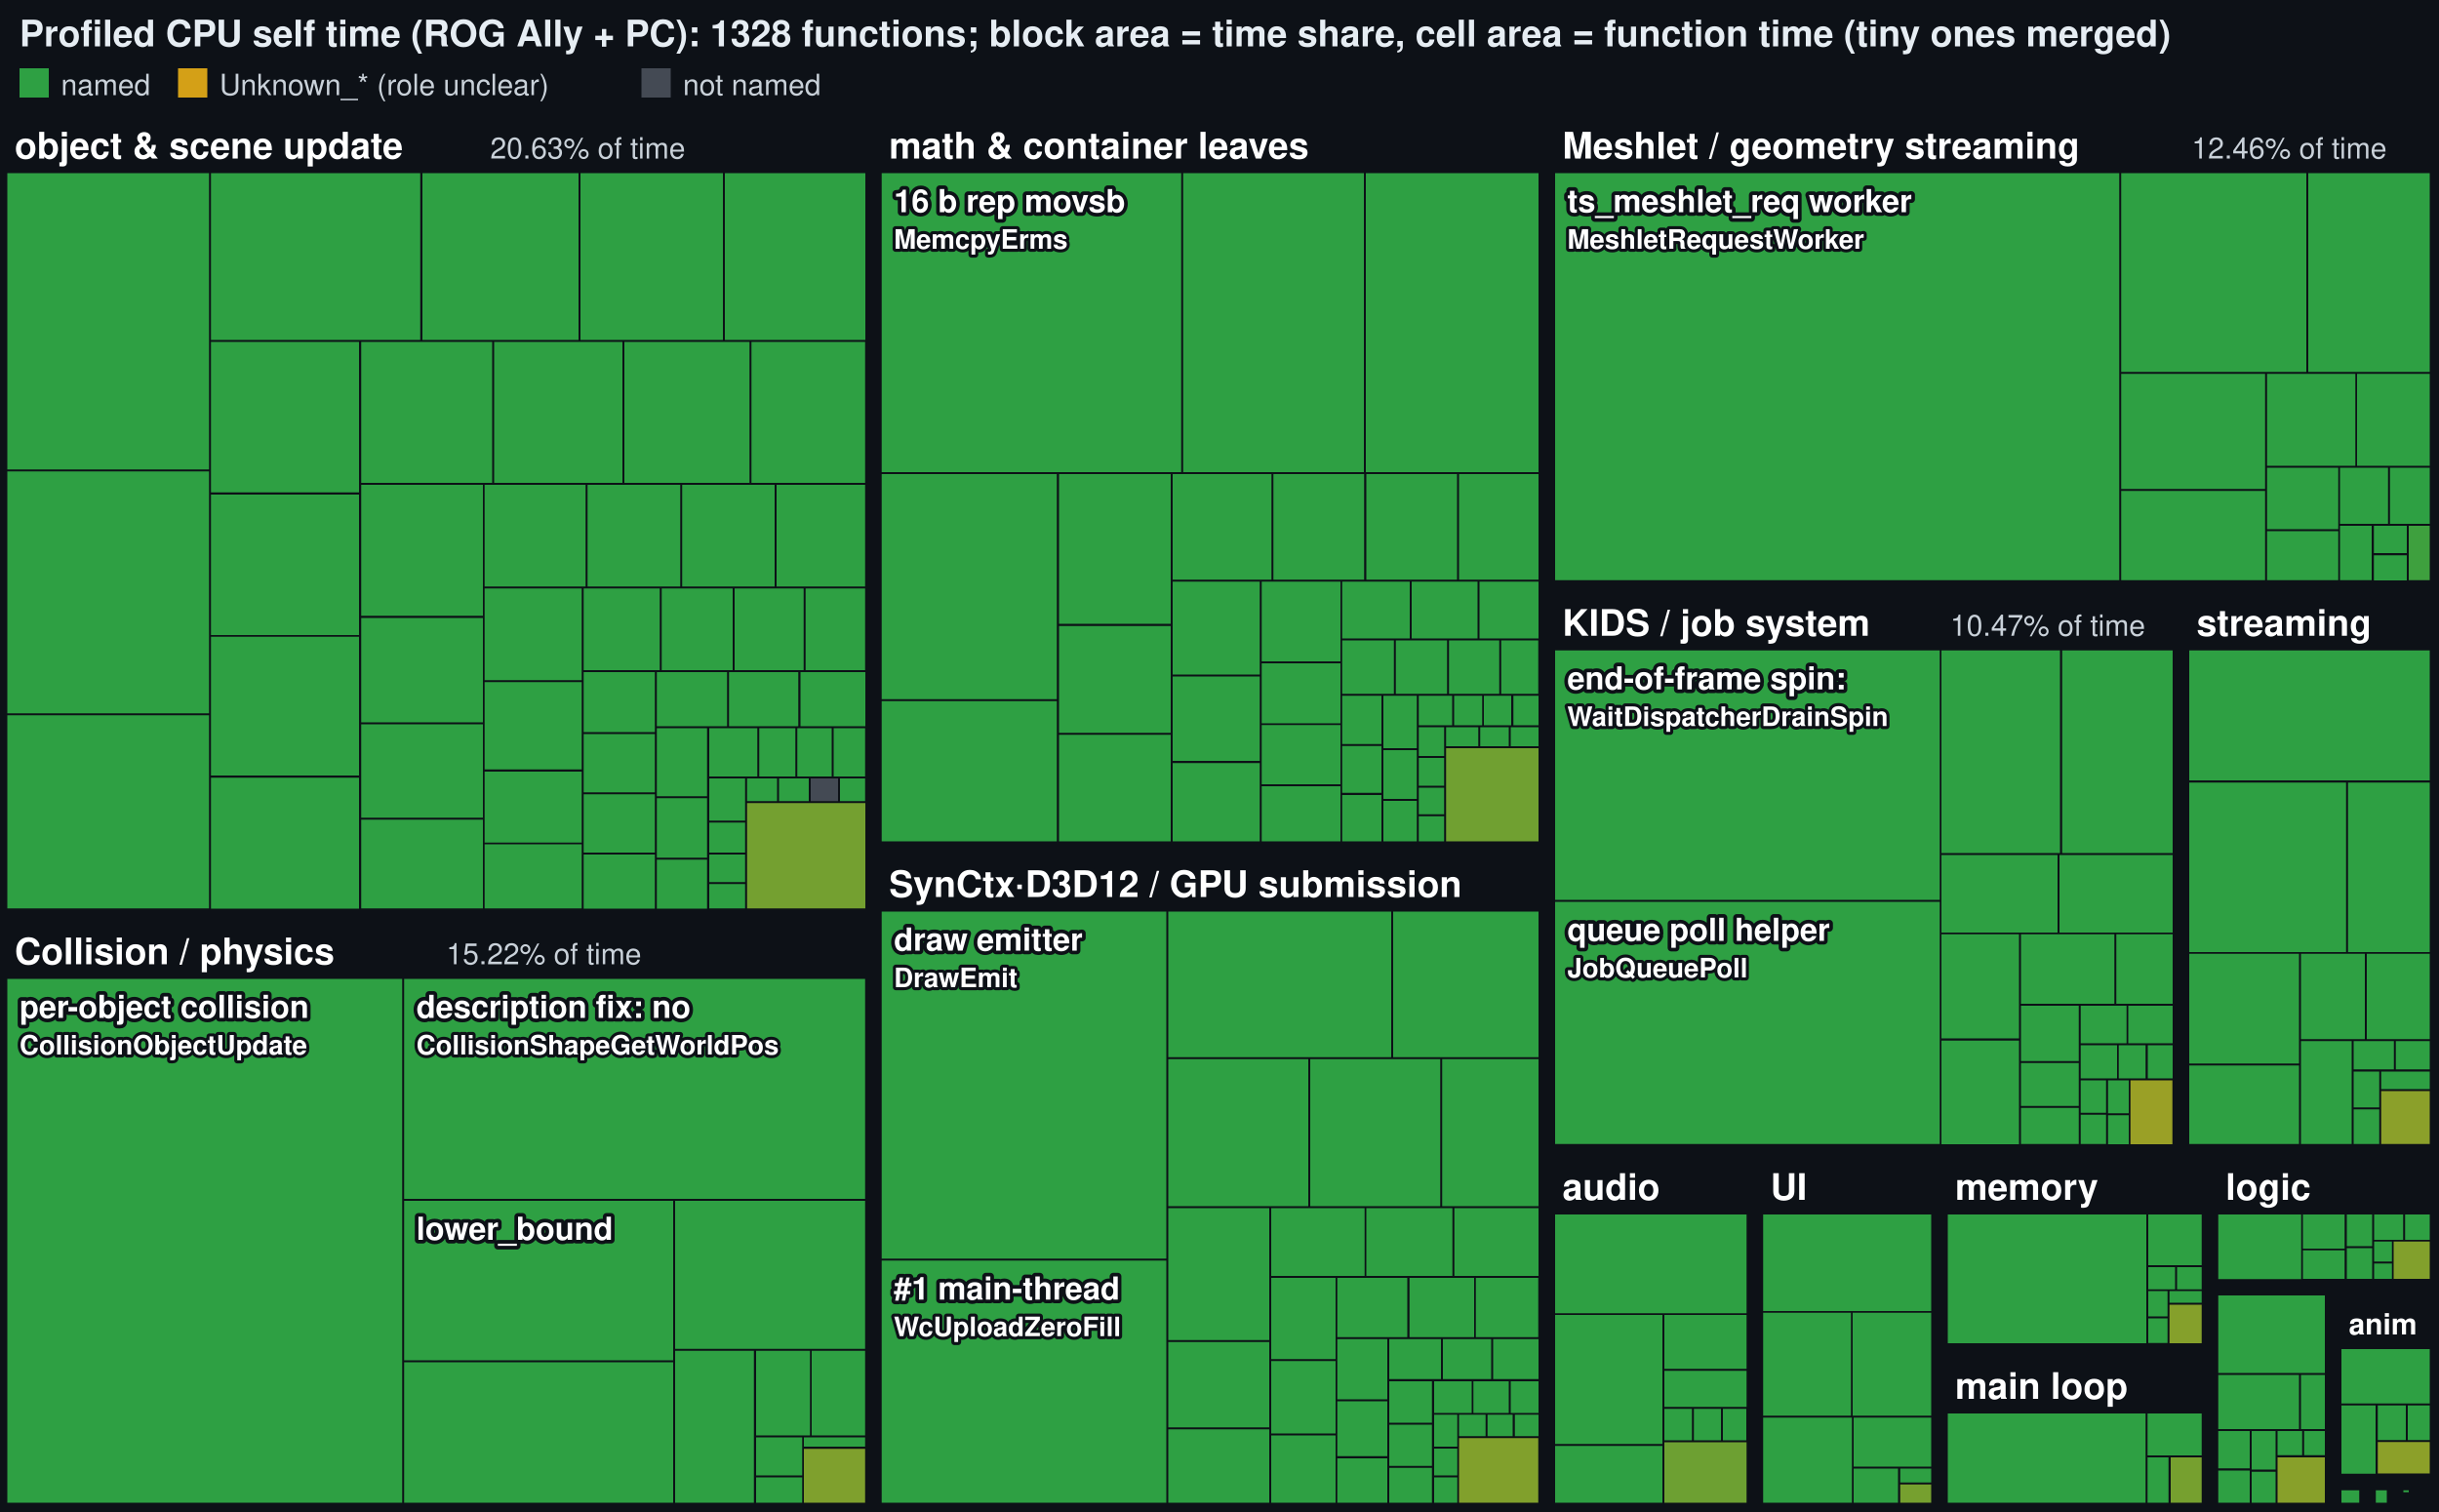
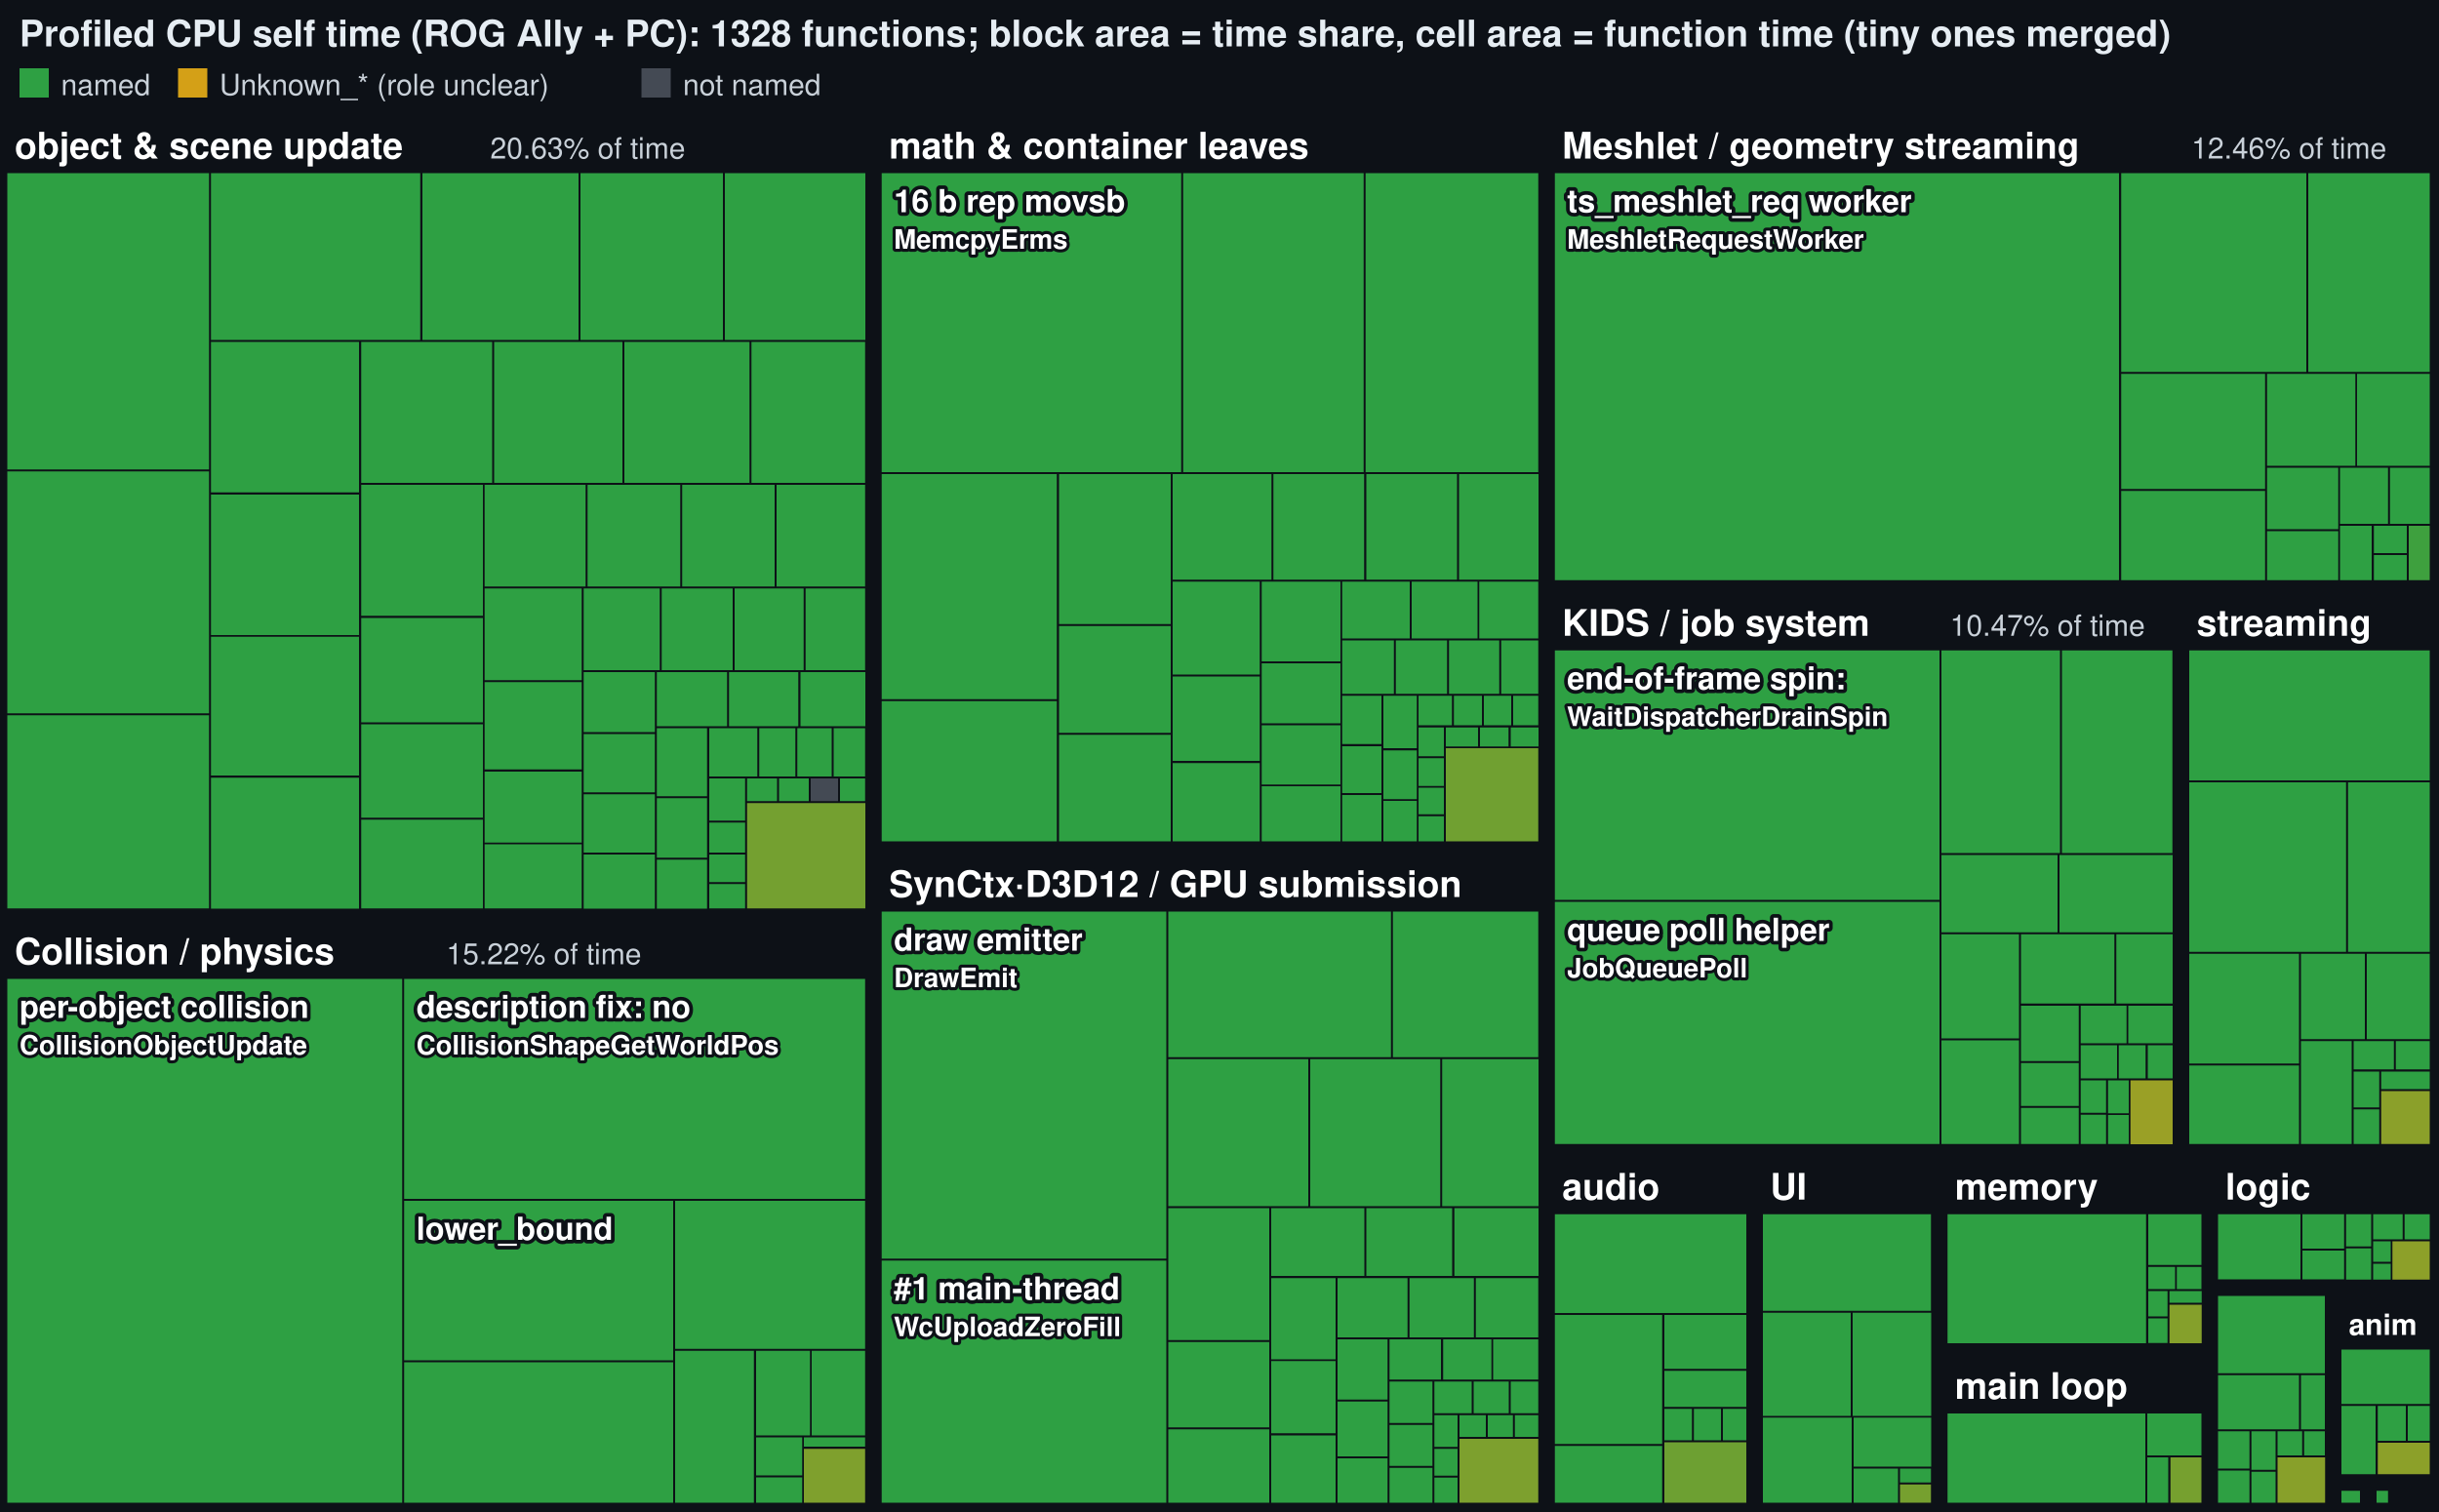
<svg xmlns="http://www.w3.org/2000/svg" viewBox="0 0 1000 620" style="width:100%;height:auto" font-family="Segoe UI,Helvetica,Arial,sans-serif">
  <rect width="100%" height="100%" fill="#0d1117" />
  <text x="8" y="19" fill="#e6edf3" font-size="15" font-weight="700">Profiled CPU self time (ROG Ally + PC): 1328 functions; block area = time share, cell area = function time (tiny ones merged)</text>
  <rect x="8" y="28" width="12" height="12" fill="#2ea043" />
  <text x="25" y="39" fill="#c9d1d9" font-size="12">named</text>
  <rect x="73" y="28" width="12" height="12" fill="#d4a017" />
  <text x="90" y="39" fill="#c9d1d9" font-size="12">Unknown_* (role unclear)</text>
  <rect x="263" y="28" width="12" height="12" fill="#444a54" />
  <text x="280" y="39" fill="#c9d1d9" font-size="12">not named</text>
-   <rect x="637.6" y="71.0" width="231.3" height="166.9" fill="#2ea043" />
-   <text x="642.6" y="87.0" fill="#fff" font-size="13" font-weight="600" stroke="#0d1117" stroke-width="3" stroke-linejoin="round" paint-order="stroke">ts_meshlet_req worker</text>
-   <text x="642.6" y="102.0" fill="#fff" font-size="11" font-weight="600" stroke="#0d1117" stroke-width="2.5" stroke-linejoin="round" paint-order="stroke">MeshletRequestWorker</text>
+   <rect x="637.5" y="71.0" width="231.3" height="166.9" fill="#2ea043" />
+   <text x="642.5" y="87.0" fill="#fff" font-size="13" font-weight="600" stroke="#0d1117" stroke-width="3" stroke-linejoin="round" paint-order="stroke">ts_meshlet_req worker</text>
+   <text x="642.5" y="102.0" fill="#fff" font-size="11" font-weight="600" stroke="#0d1117" stroke-width="2.5" stroke-linejoin="round" paint-order="stroke">MeshletRequestWorker</text>
  <rect x="869.7" y="71.0" width="75.9" height="81.5" fill="#2ea043" />
  <rect x="946.4" y="71.0" width="49.8" height="81.5" fill="#2ea043" />
  <rect x="869.7" y="153.3" width="59.0" height="47.2" fill="#2ea043" />
  <rect x="869.7" y="201.3" width="59.0" height="36.6" fill="#2ea043" />
  <rect x="929.5" y="153.3" width="36.2" height="37.7" fill="#2ea043" />
  <rect x="966.4" y="153.3" width="29.8" height="37.7" fill="#2ea043" />
  <rect x="929.5" y="191.8" width="29.2" height="25.2" fill="#2ea043" />
  <rect x="929.5" y="217.8" width="29.2" height="20.1" fill="#2ea043" />
  <rect x="959.4" y="191.8" width="19.7" height="23.0" fill="#2ea043" />
  <rect x="979.9" y="191.8" width="16.3" height="23.0" fill="#2ea043" />
  <rect x="959.4" y="215.6" width="13.0" height="22.3" fill="#2ea043" />
  <rect x="973.3" y="215.6" width="13.5" height="11.2" fill="#2ea043" />
-   <rect x="973.3" y="227.7" width="13.5" height="10.3" fill="#2ea043" />
+   <rect x="973.3" y="227.6" width="13.5" height="10.3" fill="#2ea043" />
  <rect x="987.6" y="215.6" width="8.6" height="22.3" fill="#3ea03e" />
-   <text x="640.6" y="65.0" fill="#fff" font-size="15" font-weight="700" stroke="#0d1117" stroke-width="3" stroke-linejoin="round" paint-order="stroke">Meshlet / geometry streaming</text>
-   <text x="898.6" y="65.0" fill="#c9d1d9" font-size="12" font-weight="400" stroke="#0d1117" stroke-width="3" stroke-linejoin="round" paint-order="stroke">12.46% of time</text>
+   <text x="640.5" y="65.0" fill="#fff" font-size="15" font-weight="700" stroke="#0d1117" stroke-width="3" stroke-linejoin="round" paint-order="stroke">Meshlet / geometry streaming</text>
+   <text x="898.5" y="65.0" fill="#c9d1d9" font-size="12" font-weight="400" stroke="#0d1117" stroke-width="3" stroke-linejoin="round" paint-order="stroke">12.46% of time</text>
  <rect x="3.0" y="401.4" width="161.9" height="214.8" fill="#2ea043" />
  <text x="8.0" y="417.4" fill="#fff" font-size="13" font-weight="600" stroke="#0d1117" stroke-width="3" stroke-linejoin="round" paint-order="stroke">per-object collision</text>
  <text x="8.0" y="432.4" fill="#fff" font-size="11" font-weight="600" stroke="#0d1117" stroke-width="2.5" stroke-linejoin="round" paint-order="stroke">CollisionObjectUpdate</text>
  <rect x="165.7" y="401.4" width="189.0" height="90.2" fill="#2ea043" />
  <text x="170.7" y="417.4" fill="#fff" font-size="13" font-weight="600" stroke="#0d1117" stroke-width="3" stroke-linejoin="round" paint-order="stroke">description fix: no</text>
  <text x="170.7" y="432.4" fill="#fff" font-size="11" font-weight="600" stroke="#0d1117" stroke-width="2.5" stroke-linejoin="round" paint-order="stroke">CollisionShapeGetWorldPos</text>
  <rect x="165.7" y="492.4" width="110.3" height="65.4" fill="#2ea043" />
  <text x="170.7" y="508.4" fill="#fff" font-size="13" font-weight="600" stroke="#0d1117" stroke-width="3" stroke-linejoin="round" paint-order="stroke">lower_bound</text>
  <rect x="165.7" y="558.6" width="110.3" height="57.6" fill="#2ea043" />
  <rect x="276.8" y="492.4" width="77.9" height="60.7" fill="#2ea043" />
  <rect x="276.8" y="553.9" width="32.3" height="62.3" fill="#2ea043" />
  <rect x="310.0" y="553.9" width="22.1" height="34.7" fill="#2ea043" />
  <rect x="332.8" y="553.9" width="21.9" height="34.7" fill="#2ea043" />
  <rect x="310.0" y="589.4" width="18.9" height="15.6" fill="#2ea043" />
  <rect x="310.0" y="605.8" width="18.9" height="10.4" fill="#2ea043" />
  <rect x="329.6" y="589.4" width="25.1" height="3.8" fill="#2ea043" />
  <rect x="329.6" y="594.1" width="25.1" height="22.1" fill="#7fa02d" />
  <text x="6.0" y="395.4" fill="#fff" font-size="15" font-weight="700" stroke="#0d1117" stroke-width="3" stroke-linejoin="round" paint-order="stroke">Collision / physics</text>
  <text x="183.0" y="395.4" fill="#c9d1d9" font-size="12" font-weight="400" stroke="#0d1117" stroke-width="3" stroke-linejoin="round" paint-order="stroke">15.22% of time</text>
  <rect x="361.5" y="373.8" width="116.7" height="142.3" fill="#2ea043" />
  <text x="366.5" y="389.8" fill="#fff" font-size="13" font-weight="600" stroke="#0d1117" stroke-width="3" stroke-linejoin="round" paint-order="stroke">draw emitter</text>
  <text x="366.5" y="404.8" fill="#fff" font-size="11" font-weight="600" stroke="#0d1117" stroke-width="2.5" stroke-linejoin="round" paint-order="stroke">DrawEmit</text>
  <rect x="361.5" y="516.9" width="116.7" height="99.3" fill="#2ea043" />
  <text x="366.5" y="532.9" fill="#fff" font-size="13" font-weight="600" stroke="#0d1117" stroke-width="3" stroke-linejoin="round" paint-order="stroke">#1 main-thread</text>
  <text x="366.5" y="547.9" fill="#fff" font-size="11" font-weight="600" stroke="#0d1117" stroke-width="2.5" stroke-linejoin="round" paint-order="stroke">WcUploadZeroFill</text>
-   <rect x="479.0" y="373.8" width="91.4" height="59.7" fill="#2ea043" />
-   <rect x="571.2" y="373.8" width="59.6" height="59.7" fill="#2ea043" />
+   <rect x="479.0" y="373.8" width="91.3" height="59.7" fill="#2ea043" />
+   <rect x="571.1" y="373.8" width="59.6" height="59.7" fill="#2ea043" />
  <rect x="479.0" y="434.3" width="57.4" height="60.3" fill="#2ea043" />
  <rect x="537.2" y="434.3" width="53.3" height="60.3" fill="#2ea043" />
  <rect x="591.3" y="434.3" width="39.5" height="60.3" fill="#2ea043" />
  <rect x="479.0" y="495.4" width="41.4" height="54.1" fill="#2ea043" />
  <rect x="479.0" y="550.3" width="41.4" height="35.0" fill="#2ea043" />
  <rect x="479.0" y="586.1" width="41.4" height="30.1" fill="#2ea043" />
-   <rect x="521.2" y="495.4" width="38.3" height="27.8" fill="#2ea043" />
-   <rect x="560.2" y="495.4" width="35.3" height="27.8" fill="#2ea043" />
+   <rect x="521.2" y="495.4" width="38.2" height="27.8" fill="#2ea043" />
+   <rect x="560.2" y="495.4" width="35.2" height="27.8" fill="#2ea043" />
  <rect x="596.3" y="495.4" width="34.5" height="27.8" fill="#2ea043" />
-   <rect x="521.2" y="524.0" width="26.4" height="33.3" fill="#2ea043" />
-   <rect x="521.2" y="558.1" width="26.4" height="29.7" fill="#2ea043" />
+   <rect x="521.2" y="524.1" width="26.4" height="33.3" fill="#2ea043" />
+   <rect x="521.2" y="558.1" width="26.4" height="29.6" fill="#2ea043" />
  <rect x="521.2" y="588.6" width="26.4" height="27.6" fill="#2ea043" />
-   <rect x="548.3" y="524.0" width="28.7" height="24.3" fill="#2ea043" />
-   <rect x="577.9" y="524.0" width="26.5" height="24.3" fill="#2ea043" />
-   <rect x="605.1" y="524.0" width="25.6" height="24.3" fill="#2ea043" />
-   <rect x="548.3" y="549.1" width="20.5" height="24.7" fill="#2ea043" />
-   <rect x="548.3" y="574.6" width="20.5" height="22.5" fill="#2ea043" />
-   <rect x="548.3" y="598.0" width="20.5" height="18.2" fill="#2ea043" />
-   <rect x="569.6" y="549.1" width="21.2" height="16.4" fill="#2ea043" />
-   <rect x="591.6" y="549.1" width="19.8" height="16.4" fill="#2ea043" />
-   <rect x="612.2" y="549.1" width="18.6" height="16.4" fill="#2ea043" />
-   <rect x="569.6" y="566.4" width="17.5" height="17.0" fill="#2ea043" />
-   <rect x="569.6" y="584.2" width="17.5" height="16.9" fill="#2ea043" />
-   <rect x="569.6" y="601.9" width="17.5" height="14.3" fill="#2ea043" />
-   <rect x="588.0" y="566.4" width="15.4" height="13.0" fill="#2ea043" />
-   <rect x="604.1" y="566.4" width="14.5" height="13.0" fill="#2ea043" />
-   <rect x="619.4" y="566.4" width="11.4" height="13.0" fill="#2ea043" />
-   <rect x="588.0" y="580.1" width="9.5" height="13.1" fill="#2ea043" />
-   <rect x="588.0" y="594.0" width="9.5" height="11.0" fill="#2ea043" />
-   <rect x="588.0" y="605.8" width="9.5" height="10.4" fill="#2ea043" />
-   <rect x="598.2" y="580.1" width="10.9" height="8.8" fill="#2ea043" />
-   <rect x="609.9" y="580.1" width="10.3" height="8.8" fill="#2ea043" />
-   <rect x="621.1" y="580.1" width="9.7" height="8.8" fill="#2ea043" />
-   <rect x="598.2" y="589.7" width="32.5" height="26.5" fill="#81a02c" />
+   <rect x="548.4" y="524.1" width="28.7" height="24.3" fill="#2ea043" />
+   <rect x="577.9" y="524.1" width="26.4" height="24.3" fill="#2ea043" />
+   <rect x="605.1" y="524.1" width="25.6" height="24.3" fill="#2ea043" />
+   <rect x="548.4" y="549.2" width="20.5" height="24.7" fill="#2ea043" />
+   <rect x="548.4" y="574.7" width="20.5" height="22.5" fill="#2ea043" />
+   <rect x="548.4" y="598.0" width="20.5" height="18.2" fill="#2ea043" />
+   <rect x="569.7" y="549.2" width="21.1" height="16.5" fill="#2ea043" />
+   <rect x="591.7" y="549.2" width="19.8" height="16.5" fill="#2ea043" />
+   <rect x="612.2" y="549.2" width="18.5" height="16.5" fill="#2ea043" />
+   <rect x="569.7" y="566.5" width="17.6" height="17.0" fill="#2ea043" />
+   <rect x="569.7" y="584.3" width="17.6" height="16.8" fill="#2ea043" />
+   <rect x="569.7" y="601.9" width="17.6" height="14.3" fill="#2ea043" />
+   <rect x="588.1" y="566.5" width="15.3" height="13.0" fill="#2ea043" />
+   <rect x="604.2" y="566.5" width="14.4" height="13.0" fill="#2ea043" />
+   <rect x="619.4" y="566.5" width="11.3" height="13.0" fill="#2ea043" />
+   <rect x="588.1" y="580.3" width="9.5" height="13.0" fill="#2ea043" />
+   <rect x="588.1" y="594.1" width="9.5" height="11.0" fill="#2ea043" />
+   <rect x="588.1" y="605.9" width="9.5" height="10.3" fill="#2ea043" />
+   <rect x="598.4" y="580.3" width="10.8" height="8.9" fill="#2ea043" />
+   <rect x="610.0" y="580.3" width="10.3" height="8.9" fill="#2ea043" />
+   <rect x="621.1" y="580.3" width="9.6" height="8.9" fill="#2ea043" />
+   <rect x="598.4" y="590.0" width="32.3" height="26.2" fill="#7da02e" />
  <text x="364.5" y="367.8" fill="#fff" font-size="15" font-weight="700" stroke="#0d1117" stroke-width="3" stroke-linejoin="round" paint-order="stroke">SynCtx·D3D12 / GPU submission</text>
-   <rect x="637.6" y="266.7" width="157.7" height="102.3" fill="#2ea043" />
-   <text x="642.6" y="282.7" fill="#fff" font-size="13" font-weight="600" stroke="#0d1117" stroke-width="3" stroke-linejoin="round" paint-order="stroke">end-of-frame spin:</text>
-   <text x="642.6" y="297.7" fill="#fff" font-size="11" font-weight="600" stroke="#0d1117" stroke-width="2.5" stroke-linejoin="round" paint-order="stroke">WaitDispatcherDrainSpin</text>
-   <rect x="637.6" y="369.8" width="157.7" height="99.3" fill="#2ea043" />
-   <text x="642.6" y="385.8" fill="#fff" font-size="13" font-weight="600" stroke="#0d1117" stroke-width="3" stroke-linejoin="round" paint-order="stroke">queue poll helper</text>
-   <text x="642.6" y="400.8" fill="#fff" font-size="11" font-weight="600" stroke="#0d1117" stroke-width="2.5" stroke-linejoin="round" paint-order="stroke">JobQueuePoll</text>
+   <rect x="637.5" y="266.7" width="157.7" height="102.3" fill="#2ea043" />
+   <text x="642.5" y="282.7" fill="#fff" font-size="13" font-weight="600" stroke="#0d1117" stroke-width="3" stroke-linejoin="round" paint-order="stroke">end-of-frame spin:</text>
+   <text x="642.5" y="297.7" fill="#fff" font-size="11" font-weight="600" stroke="#0d1117" stroke-width="2.5" stroke-linejoin="round" paint-order="stroke">WaitDispatcherDrainSpin</text>
+   <rect x="637.5" y="369.8" width="157.7" height="99.3" fill="#2ea043" />
+   <text x="642.5" y="385.8" fill="#fff" font-size="13" font-weight="600" stroke="#0d1117" stroke-width="3" stroke-linejoin="round" paint-order="stroke">queue poll helper</text>
+   <text x="642.5" y="400.8" fill="#fff" font-size="11" font-weight="600" stroke="#0d1117" stroke-width="2.5" stroke-linejoin="round" paint-order="stroke">JobQueuePoll</text>
  <rect x="796.0" y="266.7" width="48.6" height="83.1" fill="#2ea043" />
-   <rect x="845.5" y="266.7" width="45.3" height="83.1" fill="#2ea043" />
-   <rect x="796.0" y="350.6" width="47.6" height="31.8" fill="#2ea043" />
-   <rect x="844.4" y="350.6" width="46.4" height="31.8" fill="#2ea043" />
+   <rect x="845.4" y="266.7" width="45.3" height="83.1" fill="#2ea043" />
+   <rect x="796.0" y="350.6" width="47.6" height="31.7" fill="#2ea043" />
+   <rect x="844.4" y="350.6" width="46.4" height="31.7" fill="#2ea043" />
  <rect x="796.0" y="383.1" width="31.8" height="42.7" fill="#2ea043" />
-   <rect x="796.0" y="426.7" width="31.8" height="42.5" fill="#2ea043" />
-   <rect x="828.6" y="383.1" width="38.3" height="28.5" fill="#2ea043" />
-   <rect x="867.7" y="383.1" width="23.1" height="28.5" fill="#2ea043" />
+   <rect x="796.0" y="426.6" width="31.8" height="42.5" fill="#2ea043" />
+   <rect x="828.6" y="383.1" width="38.3" height="28.4" fill="#2ea043" />
+   <rect x="867.7" y="383.1" width="23.1" height="28.4" fill="#2ea043" />
  <rect x="828.6" y="412.4" width="23.7" height="22.7" fill="#2ea043" />
  <rect x="828.6" y="435.9" width="23.7" height="17.6" fill="#2ea043" />
  <rect x="828.6" y="454.3" width="23.7" height="14.8" fill="#2ea043" />
  <rect x="853.1" y="412.4" width="18.8" height="15.4" fill="#2ea043" />
  <rect x="872.6" y="412.4" width="18.2" height="15.4" fill="#2ea043" />
  <rect x="853.1" y="428.6" width="14.9" height="13.6" fill="#2ea043" />
  <rect x="868.7" y="428.6" width="11.0" height="13.6" fill="#2ea043" />
  <rect x="880.6" y="428.6" width="10.2" height="13.6" fill="#2ea043" />
  <rect x="853.1" y="443.0" width="10.4" height="13.3" fill="#2ea043" />
  <rect x="853.1" y="457.1" width="10.4" height="12.0" fill="#2ea043" />
  <rect x="864.3" y="443.0" width="8.5" height="13.5" fill="#2ea043" />
-   <rect x="864.3" y="457.3" width="8.5" height="11.9" fill="#2ea043" />
-   <rect x="873.5" y="443.0" width="17.2" height="26.2" fill="#9aa026" />
-   <text x="640.6" y="260.7" fill="#fff" font-size="15" font-weight="700" stroke="#0d1117" stroke-width="3" stroke-linejoin="round" paint-order="stroke">KIDS / job system</text>
-   <text x="799.6" y="260.7" fill="#c9d1d9" font-size="12" font-weight="400" stroke="#0d1117" stroke-width="3" stroke-linejoin="round" paint-order="stroke">10.47% of time</text>
+   <rect x="864.3" y="457.2" width="8.5" height="11.9" fill="#2ea043" />
+   <rect x="873.5" y="443.0" width="17.3" height="26.2" fill="#9aa026" />
+   <text x="640.5" y="260.7" fill="#fff" font-size="15" font-weight="700" stroke="#0d1117" stroke-width="3" stroke-linejoin="round" paint-order="stroke">KIDS / job system</text>
+   <text x="799.5" y="260.7" fill="#c9d1d9" font-size="12" font-weight="400" stroke="#0d1117" stroke-width="3" stroke-linejoin="round" paint-order="stroke">10.47% of time</text>
  <rect x="361.5" y="71.0" width="122.8" height="122.6" fill="#2ea043" />
  <text x="366.5" y="87.0" fill="#fff" font-size="13" font-weight="600" stroke="#0d1117" stroke-width="3" stroke-linejoin="round" paint-order="stroke">16 b rep movsb</text>
  <text x="366.5" y="102.0" fill="#fff" font-size="11" font-weight="600" stroke="#0d1117" stroke-width="2.5" stroke-linejoin="round" paint-order="stroke">MemcpyErms</text>
-   <rect x="485.1" y="71.0" width="74.1" height="122.6" fill="#2ea043" />
-   <rect x="560.0" y="71.0" width="70.8" height="122.6" fill="#2ea043" />
+   <rect x="485.1" y="71.0" width="74.0" height="122.6" fill="#2ea043" />
+   <rect x="559.9" y="71.0" width="70.8" height="122.6" fill="#2ea043" />
  <rect x="361.5" y="194.4" width="71.8" height="92.3" fill="#2ea043" />
  <rect x="361.5" y="287.5" width="71.8" height="57.5" fill="#2ea043" />
-   <rect x="434.2" y="194.4" width="45.8" height="61.4" fill="#2ea043" />
+   <rect x="434.2" y="194.4" width="45.8" height="61.5" fill="#2ea043" />
  <rect x="434.2" y="256.7" width="45.8" height="43.8" fill="#2ea043" />
  <rect x="434.2" y="301.3" width="45.8" height="43.7" fill="#2ea043" />
  <rect x="480.8" y="194.4" width="40.5" height="43.3" fill="#2ea043" />
  <rect x="522.1" y="194.4" width="37.2" height="43.3" fill="#2ea043" />
  <rect x="560.2" y="194.4" width="37.2" height="43.3" fill="#2ea043" />
  <rect x="598.2" y="194.4" width="32.6" height="43.3" fill="#2ea043" />
  <rect x="480.8" y="238.5" width="35.7" height="38.1" fill="#2ea043" />
  <rect x="480.8" y="277.4" width="35.7" height="34.6" fill="#2ea043" />
  <rect x="480.8" y="312.9" width="35.7" height="32.1" fill="#2ea043" />
  <rect x="517.3" y="238.5" width="32.3" height="32.7" fill="#2ea043" />
  <rect x="517.3" y="272.0" width="32.3" height="24.6" fill="#2ea043" />
-   <rect x="517.3" y="297.3" width="32.3" height="24.3" fill="#2ea043" />
+   <rect x="517.3" y="297.4" width="32.3" height="24.3" fill="#2ea043" />
  <rect x="517.3" y="322.4" width="32.3" height="22.6" fill="#2ea043" />
  <rect x="550.3" y="238.5" width="27.7" height="23.3" fill="#2ea043" />
  <rect x="578.8" y="238.5" width="27.0" height="23.3" fill="#2ea043" />
-   <rect x="606.6" y="238.5" width="24.2" height="23.3" fill="#2ea043" />
+   <rect x="606.5" y="238.5" width="24.2" height="23.3" fill="#2ea043" />
  <rect x="550.3" y="262.6" width="21.2" height="21.9" fill="#2ea043" />
  <rect x="572.3" y="262.6" width="21.0" height="21.9" fill="#2ea043" />
  <rect x="594.1" y="262.6" width="20.6" height="21.9" fill="#2ea043" />
  <rect x="615.5" y="262.6" width="15.2" height="21.9" fill="#2ea043" />
  <rect x="550.3" y="285.3" width="16.1" height="19.8" fill="#2ea043" />
-   <rect x="550.3" y="305.9" width="16.1" height="19.2" fill="#2ea043" />
+   <rect x="550.3" y="306.0" width="16.1" height="19.2" fill="#2ea043" />
  <rect x="550.3" y="326.0" width="16.1" height="19.0" fill="#2ea043" />
  <rect x="567.2" y="285.3" width="13.7" height="21.5" fill="#2ea043" />
-   <rect x="567.2" y="307.6" width="13.7" height="20.0" fill="#2ea043" />
+   <rect x="567.2" y="307.7" width="13.7" height="20.0" fill="#2ea043" />
  <rect x="567.2" y="328.4" width="13.7" height="16.6" fill="#2ea043" />
-   <rect x="581.7" y="285.3" width="13.7" height="12.1" fill="#2ea043" />
-   <rect x="596.2" y="285.3" width="11.5" height="12.1" fill="#2ea043" />
+   <rect x="581.6" y="285.3" width="13.7" height="12.1" fill="#2ea043" />
+   <rect x="596.1" y="285.3" width="11.5" height="12.1" fill="#2ea043" />
  <rect x="608.4" y="285.3" width="11.2" height="12.1" fill="#2ea043" />
-   <rect x="620.5" y="285.3" width="10.3" height="12.1" fill="#2ea043" />
-   <rect x="581.7" y="298.2" width="10.4" height="11.8" fill="#2ea043" />
-   <rect x="581.7" y="310.8" width="10.4" height="11.4" fill="#2ea043" />
-   <rect x="581.7" y="323.0" width="10.4" height="10.9" fill="#2ea043" />
-   <rect x="581.7" y="334.7" width="10.4" height="10.3" fill="#2ea043" />
-   <rect x="592.9" y="298.2" width="13.2" height="7.8" fill="#2ea043" />
-   <rect x="606.9" y="298.2" width="11.7" height="7.8" fill="#2ea043" />
-   <rect x="619.4" y="298.2" width="11.4" height="7.8" fill="#2ea043" />
-   <rect x="592.9" y="306.8" width="37.9" height="38.2" fill="#70a031" />
+   <rect x="620.4" y="285.3" width="10.3" height="12.1" fill="#2ea043" />
+   <rect x="581.6" y="298.3" width="10.4" height="11.8" fill="#2ea043" />
+   <rect x="581.6" y="310.9" width="10.4" height="11.4" fill="#2ea043" />
+   <rect x="581.6" y="323.0" width="10.4" height="10.9" fill="#2ea043" />
+   <rect x="581.6" y="334.7" width="10.4" height="10.3" fill="#2ea043" />
+   <rect x="592.8" y="298.3" width="13.2" height="7.8" fill="#2ea043" />
+   <rect x="606.8" y="298.3" width="11.7" height="7.8" fill="#2ea043" />
+   <rect x="619.4" y="298.3" width="11.4" height="7.8" fill="#2ea043" />
+   <rect x="592.8" y="306.8" width="37.9" height="38.2" fill="#70a031" />
  <text x="364.5" y="65.0" fill="#fff" font-size="15" font-weight="700" stroke="#0d1117" stroke-width="3" stroke-linejoin="round" paint-order="stroke">math &amp; container leaves</text>
  <rect x="3.0" y="71.0" width="82.7" height="121.5" fill="#2ea043" />
  <rect x="3.0" y="193.3" width="82.7" height="99.2" fill="#2ea043" />
  <rect x="3.0" y="293.3" width="82.7" height="79.2" fill="#2ea043" />
  <rect x="86.5" y="71.0" width="85.8" height="68.4" fill="#2ea043" />
  <rect x="173.2" y="71.0" width="64.0" height="68.4" fill="#2ea043" />
  <rect x="238.0" y="71.0" width="58.4" height="68.4" fill="#2ea043" />
  <rect x="297.2" y="71.0" width="57.6" height="68.4" fill="#2ea043" />
  <rect x="86.5" y="140.2" width="60.7" height="61.7" fill="#2ea043" />
  <rect x="86.5" y="202.8" width="60.7" height="57.6" fill="#2ea043" />
  <rect x="86.5" y="261.1" width="60.7" height="56.9" fill="#2ea043" />
  <rect x="86.5" y="318.9" width="60.7" height="53.7" fill="#2ea043" />
  <rect x="148.1" y="140.2" width="53.7" height="57.8" fill="#2ea043" />
  <rect x="202.6" y="140.2" width="52.6" height="57.8" fill="#2ea043" />
  <rect x="256.0" y="140.2" width="51.3" height="57.8" fill="#2ea043" />
  <rect x="308.1" y="140.2" width="46.6" height="57.8" fill="#2ea043" />
  <rect x="148.1" y="198.8" width="49.9" height="53.7" fill="#2ea043" />
  <rect x="148.1" y="253.4" width="49.9" height="42.8" fill="#2ea043" />
  <rect x="148.1" y="297.0" width="49.9" height="38.3" fill="#2ea043" />
  <rect x="148.1" y="336.1" width="49.9" height="36.4" fill="#2ea043" />
  <rect x="198.7" y="198.8" width="41.4" height="41.7" fill="#2ea043" />
  <rect x="240.9" y="198.8" width="38.0" height="41.7" fill="#2ea043" />
  <rect x="279.7" y="198.8" width="37.9" height="41.7" fill="#2ea043" />
  <rect x="318.4" y="198.8" width="36.3" height="41.7" fill="#2ea043" />
  <rect x="198.7" y="241.3" width="39.8" height="37.6" fill="#2ea043" />
  <rect x="198.7" y="279.7" width="39.8" height="35.8" fill="#2ea043" />
  <rect x="198.7" y="316.4" width="39.8" height="29.1" fill="#2ea043" />
  <rect x="198.7" y="346.2" width="39.8" height="26.3" fill="#2ea043" />
  <rect x="239.3" y="241.3" width="31.2" height="33.5" fill="#2ea043" />
  <rect x="271.3" y="241.3" width="29.1" height="33.5" fill="#2ea043" />
  <rect x="301.2" y="241.3" width="28.3" height="33.5" fill="#2ea043" />
  <rect x="330.3" y="241.3" width="24.4" height="33.5" fill="#2ea043" />
  <rect x="239.3" y="275.6" width="29.2" height="24.6" fill="#2ea043" />
  <rect x="239.3" y="301.0" width="29.2" height="23.9" fill="#2ea043" />
  <rect x="239.3" y="325.7" width="29.2" height="23.9" fill="#2ea043" />
  <rect x="239.3" y="350.4" width="29.2" height="22.2" fill="#2ea043" />
  <rect x="269.3" y="275.6" width="28.8" height="22.2" fill="#2ea043" />
  <rect x="298.9" y="275.6" width="28.4" height="22.2" fill="#2ea043" />
  <rect x="328.2" y="275.6" width="26.6" height="22.2" fill="#2ea043" />
  <rect x="269.3" y="298.6" width="20.6" height="27.9" fill="#2ea043" />
  <rect x="269.3" y="327.3" width="20.6" height="24.4" fill="#2ea043" />
  <rect x="269.3" y="352.5" width="20.6" height="20.1" fill="#2ea043" />
  <rect x="290.8" y="298.6" width="19.7" height="19.8" fill="#2ea043" />
  <rect x="311.3" y="298.6" width="14.8" height="19.8" fill="#2ea043" />
  <rect x="326.9" y="298.6" width="14.1" height="19.8" fill="#2ea043" />
  <rect x="341.8" y="298.6" width="12.9" height="19.8" fill="#2ea043" />
  <rect x="290.8" y="319.2" width="14.7" height="17.3" fill="#2ea043" />
  <rect x="290.8" y="337.3" width="14.7" height="12.3" fill="#2ea043" />
  <rect x="290.8" y="350.4" width="14.7" height="11.3" fill="#2ea043" />
  <rect x="290.8" y="362.5" width="14.7" height="10.0" fill="#2ea043" />
  <rect x="306.3" y="319.2" width="12.3" height="9.3" fill="#2ea043" />
  <rect x="319.4" y="319.2" width="12.2" height="9.3" fill="#2ea043" />
  <rect x="332.4" y="319.2" width="11.2" height="9.3" fill="#444a54" />
  <rect x="344.4" y="319.2" width="10.3" height="9.3" fill="#2ea043" />
  <rect x="306.3" y="329.3" width="48.5" height="43.2" fill="#74a030" />
  <text x="6.0" y="65.0" fill="#fff" font-size="15" font-weight="700" stroke="#0d1117" stroke-width="3" stroke-linejoin="round" paint-order="stroke">object &amp; scene update</text>
  <text x="201.0" y="65.0" fill="#c9d1d9" font-size="12" font-weight="400" stroke="#0d1117" stroke-width="3" stroke-linejoin="round" paint-order="stroke">20.63% of time</text>
-   <rect x="798.6" y="498.0" width="81.4" height="52.8" fill="#2ea043" />
-   <rect x="880.8" y="498.0" width="21.9" height="20.8" fill="#2ea043" />
-   <rect x="880.8" y="519.6" width="11.0" height="9.1" fill="#2ea043" />
-   <rect x="892.6" y="519.6" width="10.1" height="9.1" fill="#2ea043" />
+   <rect x="798.5" y="497.9" width="81.4" height="52.9" fill="#2ea043" />
+   <rect x="880.8" y="497.9" width="21.8" height="20.8" fill="#2ea043" />
+   <rect x="880.8" y="519.5" width="11.0" height="9.1" fill="#2ea043" />
+   <rect x="892.5" y="519.5" width="10.1" height="9.1" fill="#2ea043" />
  <rect x="880.8" y="529.4" width="7.9" height="10.4" fill="#2ea043" />
  <rect x="880.8" y="540.6" width="7.9" height="10.1" fill="#2ea043" />
  <rect x="889.5" y="529.4" width="13.2" height="4.8" fill="#2ea043" />
  <rect x="889.5" y="535.0" width="13.2" height="15.8" fill="#85a02b" />
-   <text x="801.6" y="492.0" fill="#fff" font-size="15" font-weight="700" stroke="#0d1117" stroke-width="3" stroke-linejoin="round" paint-order="stroke">memory</text>
+   <text x="801.5" y="491.9" fill="#fff" font-size="15" font-weight="700" stroke="#0d1117" stroke-width="3" stroke-linejoin="round" paint-order="stroke">memory</text>
  <rect x="897.6" y="266.7" width="98.6" height="53.3" fill="#2ea043" />
-   <rect x="897.6" y="320.9" width="64.3" height="69.5" fill="#2ea043" />
-   <rect x="962.7" y="320.9" width="33.5" height="69.5" fill="#2ea043" />
+   <rect x="897.6" y="320.8" width="64.3" height="69.5" fill="#2ea043" />
+   <rect x="962.7" y="320.8" width="33.5" height="69.5" fill="#2ea043" />
  <rect x="897.6" y="391.1" width="45.0" height="45.0" fill="#2ea043" />
  <rect x="897.6" y="436.9" width="45.0" height="32.2" fill="#2ea043" />
  <rect x="943.4" y="391.1" width="26.2" height="35.0" fill="#2ea043" />
  <rect x="970.4" y="391.1" width="25.8" height="35.0" fill="#2ea043" />
  <rect x="943.4" y="426.9" width="20.8" height="42.2" fill="#2ea043" />
  <rect x="965.0" y="426.9" width="16.5" height="11.6" fill="#2ea043" />
  <rect x="982.3" y="426.9" width="13.9" height="11.6" fill="#2ea043" />
  <rect x="965.0" y="439.4" width="10.5" height="14.7" fill="#2ea043" />
  <rect x="965.0" y="454.9" width="10.5" height="14.2" fill="#2ea043" />
  <rect x="976.3" y="439.4" width="19.9" height="7.2" fill="#2ea043" />
  <rect x="976.3" y="447.4" width="19.9" height="21.7" fill="#8ba02a" />
  <text x="900.6" y="260.7" fill="#fff" font-size="15" font-weight="700" stroke="#0d1117" stroke-width="3" stroke-linejoin="round" paint-order="stroke">streaming</text>
-   <rect x="798.6" y="579.6" width="81.1" height="36.6" fill="#2ea043" />
-   <rect x="880.5" y="579.6" width="22.2" height="17.2" fill="#2ea043" />
-   <rect x="880.5" y="597.6" width="8.6" height="18.6" fill="#2ea043" />
-   <rect x="890.0" y="597.6" width="12.7" height="18.6" fill="#76a02f" />
-   <text x="801.6" y="573.6" fill="#fff" font-size="15" font-weight="700" stroke="#0d1117" stroke-width="3" stroke-linejoin="round" paint-order="stroke">main loop</text>
-   <rect x="637.6" y="498.0" width="78.5" height="40.5" fill="#2ea043" />
-   <rect x="637.6" y="539.2" width="44.0" height="52.9" fill="#2ea043" />
-   <rect x="637.6" y="592.9" width="44.0" height="23.3" fill="#2ea043" />
-   <rect x="682.4" y="539.2" width="33.7" height="22.1" fill="#2ea043" />
-   <rect x="682.4" y="562.1" width="33.7" height="14.8" fill="#2ea043" />
+   <rect x="798.5" y="579.6" width="81.1" height="36.6" fill="#2ea043" />
+   <rect x="880.4" y="579.6" width="22.2" height="17.2" fill="#2ea043" />
+   <rect x="880.4" y="597.6" width="8.6" height="18.6" fill="#2ea043" />
+   <rect x="889.9" y="597.6" width="12.7" height="18.6" fill="#76a02f" />
+   <text x="801.5" y="573.6" fill="#fff" font-size="15" font-weight="700" stroke="#0d1117" stroke-width="3" stroke-linejoin="round" paint-order="stroke">main loop</text>
+   <rect x="637.5" y="497.9" width="78.5" height="40.5" fill="#2ea043" />
+   <rect x="637.5" y="539.2" width="44.0" height="52.9" fill="#2ea043" />
+   <rect x="637.5" y="592.9" width="44.0" height="23.3" fill="#2ea043" />
+   <rect x="682.4" y="539.2" width="33.6" height="22.1" fill="#2ea043" />
+   <rect x="682.4" y="562.1" width="33.6" height="14.8" fill="#2ea043" />
  <rect x="682.4" y="577.7" width="11.3" height="12.9" fill="#2ea043" />
  <rect x="694.5" y="577.7" width="11.1" height="12.9" fill="#2ea043" />
  <rect x="706.4" y="577.7" width="9.6" height="12.9" fill="#2ea043" />
-   <rect x="682.4" y="591.4" width="33.7" height="24.8" fill="#6da032" />
-   <text x="640.6" y="492.0" fill="#fff" font-size="15" font-weight="700" stroke="#0d1117" stroke-width="3" stroke-linejoin="round" paint-order="stroke">audio</text>
-   <rect x="722.9" y="498.0" width="68.9" height="39.6" fill="#2ea043" />
-   <rect x="722.9" y="538.3" width="36.0" height="42.2" fill="#2ea043" />
-   <rect x="759.6" y="538.3" width="32.2" height="42.2" fill="#2ea043" />
-   <rect x="722.9" y="581.3" width="36.4" height="34.9" fill="#2ea043" />
+   <rect x="682.4" y="591.4" width="33.6" height="24.8" fill="#6da032" />
+   <text x="640.5" y="491.9" fill="#fff" font-size="15" font-weight="700" stroke="#0d1117" stroke-width="3" stroke-linejoin="round" paint-order="stroke">audio</text>
+   <rect x="722.8" y="497.9" width="68.9" height="39.6" fill="#2ea043" />
+   <rect x="722.8" y="538.3" width="36.0" height="42.3" fill="#2ea043" />
+   <rect x="759.6" y="538.3" width="32.2" height="42.3" fill="#2ea043" />
+   <rect x="722.8" y="581.3" width="36.4" height="34.9" fill="#2ea043" />
  <rect x="760.0" y="581.3" width="31.8" height="20.1" fill="#2ea043" />
  <rect x="760.0" y="602.2" width="18.2" height="14.0" fill="#2ea043" />
-   <rect x="779.1" y="602.2" width="12.7" height="5.7" fill="#2ea043" />
-   <rect x="779.1" y="608.7" width="12.7" height="7.5" fill="#76a02f" />
-   <text x="725.9" y="492.0" fill="#fff" font-size="15" font-weight="700" stroke="#0d1117" stroke-width="3" stroke-linejoin="round" paint-order="stroke">UI</text>
-   <rect x="909.5" y="498.0" width="34.0" height="26.5" fill="#2ea043" />
-   <rect x="944.2" y="498.0" width="17.1" height="14.0" fill="#2ea043" />
-   <rect x="944.2" y="512.7" width="17.1" height="11.7" fill="#2ea043" />
-   <rect x="962.2" y="498.0" width="10.4" height="13.0" fill="#2ea043" />
-   <rect x="962.2" y="511.8" width="10.4" height="12.6" fill="#2ea043" />
-   <rect x="973.4" y="498.0" width="11.9" height="10.4" fill="#2ea043" />
-   <rect x="986.1" y="498.0" width="10.1" height="10.4" fill="#2ea043" />
-   <rect x="973.4" y="509.1" width="7.3" height="8.2" fill="#2ea043" />
-   <rect x="973.4" y="518.1" width="7.3" height="6.3" fill="#2ea043" />
-   <rect x="981.4" y="509.1" width="14.8" height="15.3" fill="#82a02c" />
-   <text x="912.5" y="492.0" fill="#fff" font-size="15" font-weight="700" stroke="#0d1117" stroke-width="3" stroke-linejoin="round" paint-order="stroke">logic</text>
-   <rect x="909.5" y="531.2" width="43.7" height="31.8" fill="#2ea043" />
-   <rect x="909.5" y="563.8" width="33.1" height="22.2" fill="#2ea043" />
-   <rect x="943.4" y="563.8" width="9.8" height="22.2" fill="#2ea043" />
-   <rect x="909.5" y="586.8" width="12.9" height="15.3" fill="#2ea043" />
-   <rect x="909.5" y="603.0" width="12.9" height="13.2" fill="#2ea043" />
-   <rect x="923.2" y="586.8" width="9.8" height="15.8" fill="#2ea043" />
-   <rect x="923.2" y="603.5" width="9.8" height="12.7" fill="#2ea043" />
-   <rect x="933.8" y="586.8" width="10.1" height="9.9" fill="#2ea043" />
-   <rect x="944.7" y="586.8" width="8.5" height="9.9" fill="#2ea043" />
-   <rect x="933.8" y="597.6" width="19.4" height="18.6" fill="#88a02a" />
-   <rect x="960.0" y="553.2" width="36.2" height="22.3" fill="#2ea043" />
-   <rect x="960.0" y="576.3" width="14.0" height="28.0" fill="#2ea043" />
-   <rect x="974.9" y="576.3" width="11.5" height="14.2" fill="#2ea043" />
-   <rect x="987.2" y="576.3" width="9.0" height="14.2" fill="#2ea043" />
-   <rect x="974.9" y="591.3" width="21.3" height="12.9" fill="#8ca029" />
-   <text x="963.0" y="547.2" fill="#fff" font-size="12" font-weight="700" stroke="#0d1117" stroke-width="3" stroke-linejoin="round" paint-order="stroke">anim</text>
-   <rect x="960.0" y="611.1" width="7.3" height="5.1" fill="#2ea043" />
-   <rect x="974.1" y="611.1" width="4.5" height="5.1" fill="#2ea043" />
-   <rect x="985.4" y="611.1" width="2.2" height="0.8" fill="#2ea043" />
+   <rect x="779.0" y="602.2" width="12.7" height="5.7" fill="#2ea043" />
+   <rect x="779.0" y="608.7" width="12.7" height="7.5" fill="#76a02f" />
+   <text x="725.8" y="491.9" fill="#fff" font-size="15" font-weight="700" stroke="#0d1117" stroke-width="3" stroke-linejoin="round" paint-order="stroke">UI</text>
+   <rect x="909.4" y="497.9" width="33.8" height="26.7" fill="#2ea043" />
+   <rect x="944.0" y="497.9" width="17.1" height="14.1" fill="#2ea043" />
+   <rect x="944.0" y="512.8" width="17.1" height="11.8" fill="#2ea043" />
+   <rect x="961.9" y="497.9" width="10.3" height="13.2" fill="#2ea043" />
+   <rect x="961.9" y="511.9" width="10.3" height="12.8" fill="#2ea043" />
+   <rect x="973.0" y="497.9" width="12.1" height="10.3" fill="#2ea043" />
+   <rect x="985.9" y="497.9" width="10.3" height="10.3" fill="#2ea043" />
+   <rect x="973.0" y="509.0" width="7.2" height="8.4" fill="#2ea043" />
+   <rect x="973.0" y="518.2" width="7.2" height="6.5" fill="#2ea043" />
+   <rect x="980.9" y="509.0" width="15.3" height="15.7" fill="#8da029" />
+   <text x="912.4" y="491.9" fill="#fff" font-size="15" font-weight="700" stroke="#0d1117" stroke-width="3" stroke-linejoin="round" paint-order="stroke">logic</text>
+   <rect x="909.4" y="531.4" width="43.8" height="31.7" fill="#2ea043" />
+   <rect x="909.4" y="563.9" width="33.2" height="22.2" fill="#2ea043" />
+   <rect x="943.4" y="563.9" width="9.8" height="22.2" fill="#2ea043" />
+   <rect x="909.4" y="586.9" width="12.9" height="15.3" fill="#2ea043" />
+   <rect x="909.4" y="603.0" width="12.9" height="13.2" fill="#2ea043" />
+   <rect x="923.1" y="586.9" width="9.9" height="15.8" fill="#2ea043" />
+   <rect x="923.1" y="603.5" width="9.9" height="12.7" fill="#2ea043" />
+   <rect x="933.8" y="586.9" width="10.1" height="9.9" fill="#2ea043" />
+   <rect x="944.7" y="586.9" width="8.5" height="9.9" fill="#2ea043" />
+   <rect x="933.8" y="597.6" width="19.5" height="18.6" fill="#88a02a" />
+   <rect x="960.0" y="553.4" width="36.2" height="22.3" fill="#2ea043" />
+   <rect x="960.0" y="576.5" width="14.0" height="28.0" fill="#2ea043" />
+   <rect x="974.9" y="576.5" width="11.5" height="14.3" fill="#2ea043" />
+   <rect x="987.2" y="576.5" width="9.0" height="14.3" fill="#2ea043" />
+   <rect x="974.9" y="591.6" width="21.3" height="12.9" fill="#8ca029" />
+   <text x="963.0" y="547.4" fill="#fff" font-size="12" font-weight="700" stroke="#0d1117" stroke-width="3" stroke-linejoin="round" paint-order="stroke">anim</text>
+   <rect x="960.0" y="611.3" width="7.6" height="4.9" fill="#2ea043" />
+   <rect x="974.4" y="611.3" width="4.7" height="4.9" fill="#2ea043" />
</svg>
